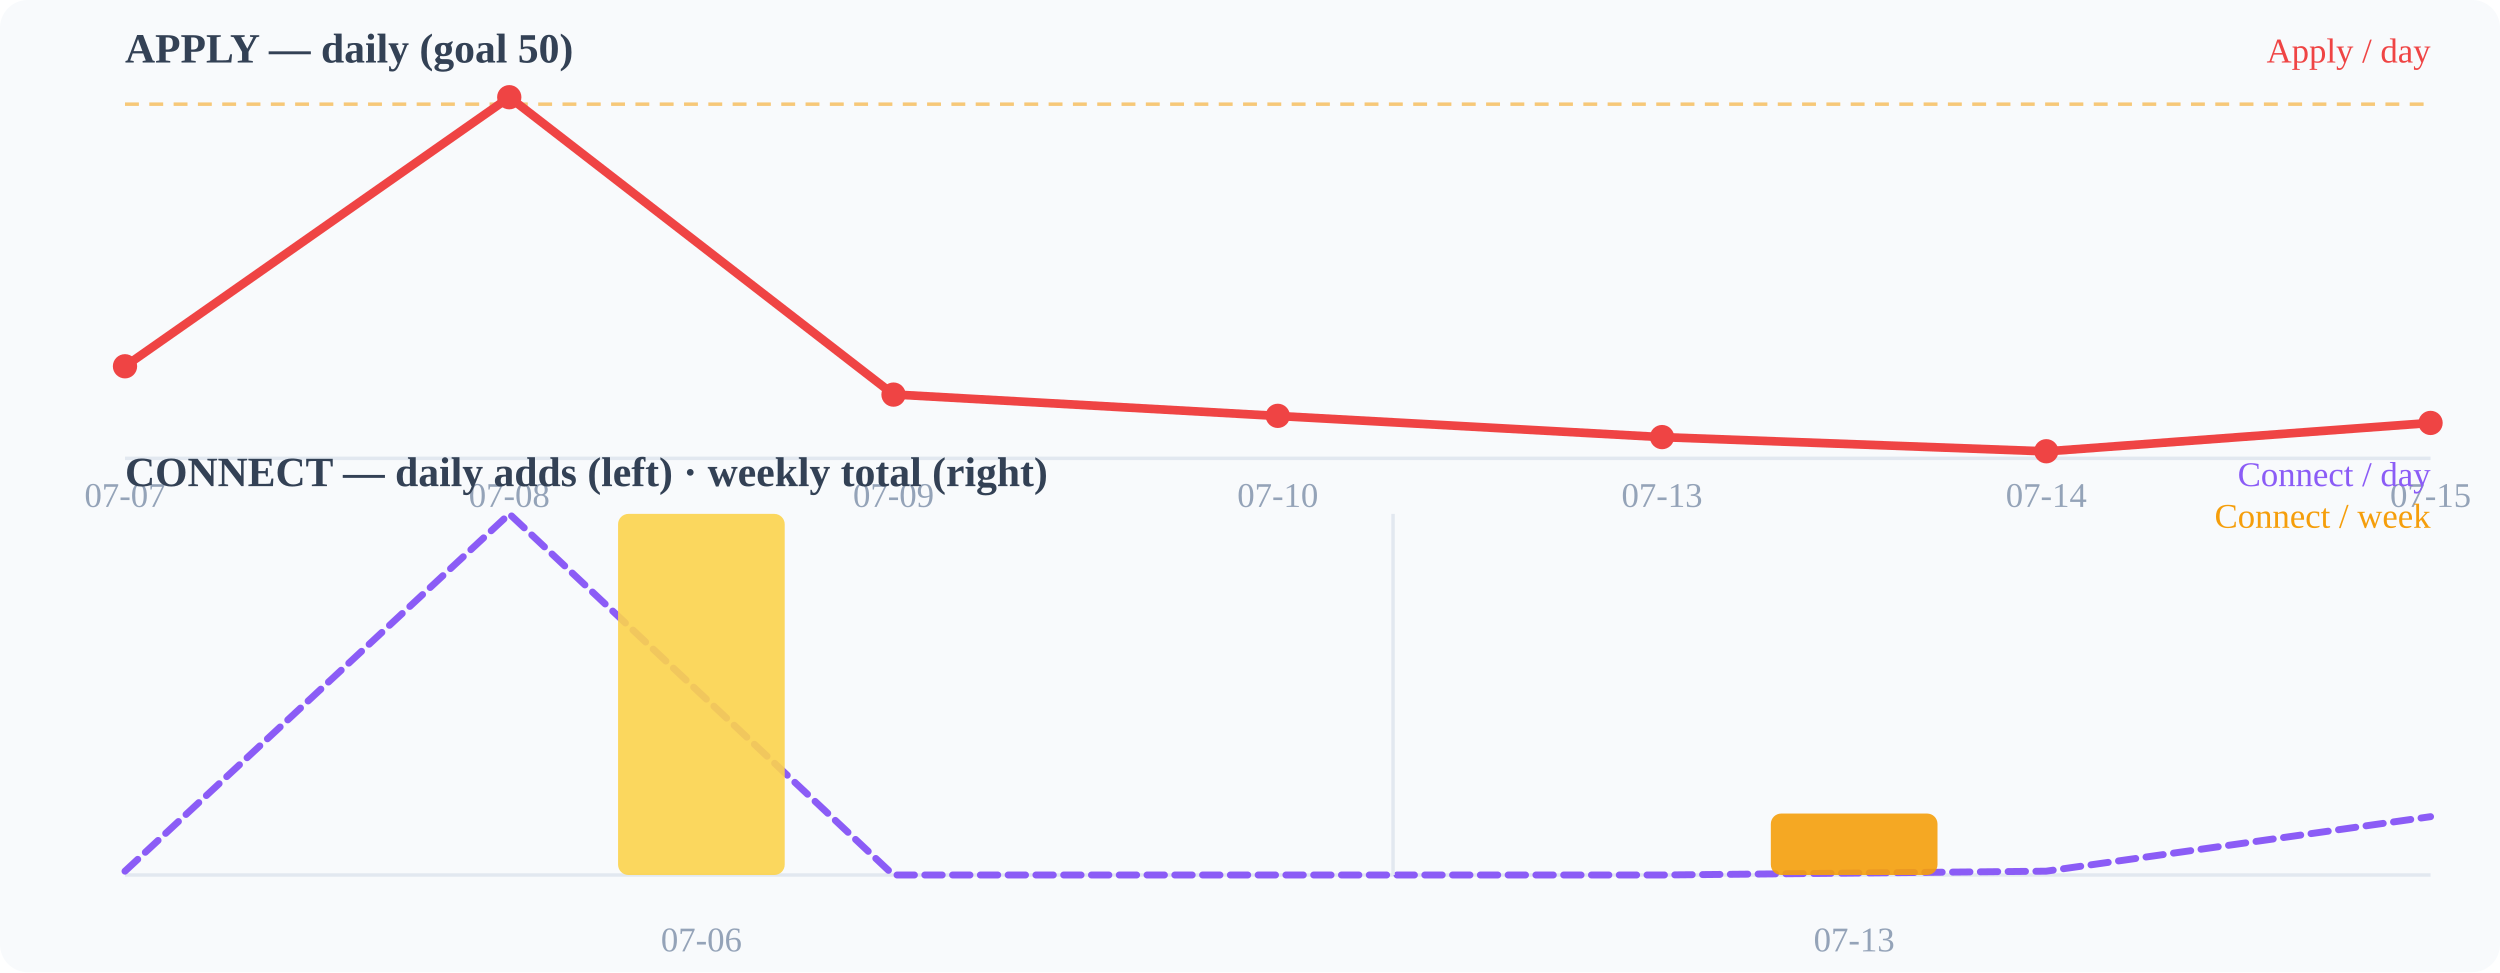
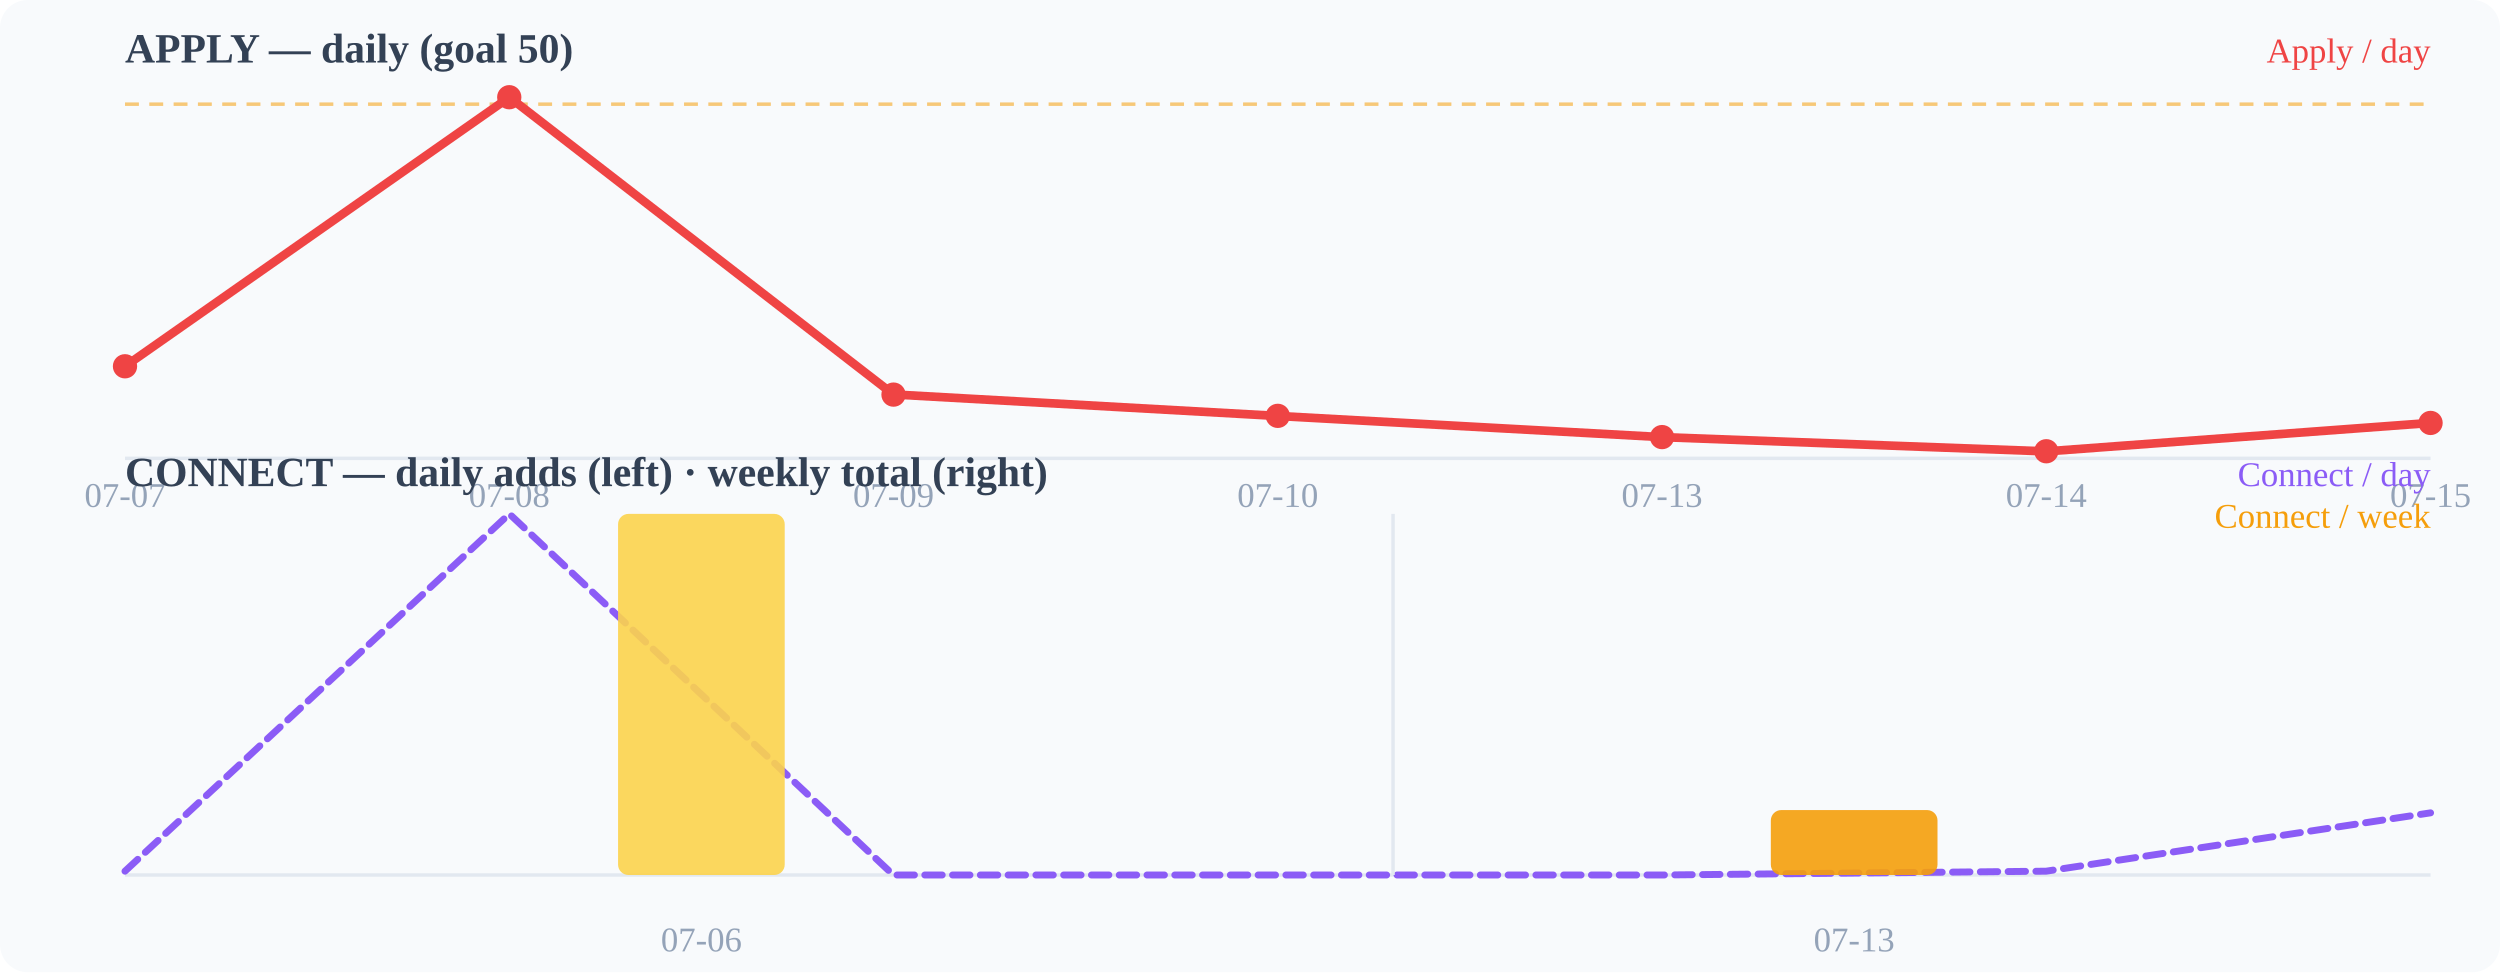
<svg xmlns="http://www.w3.org/2000/svg" width="720" height="280" viewBox="0 0 720 280">
  <rect width="720" height="280" fill="#f8fafc" rx="8" />
  <text x="36" y="18" font-size="12" font-weight="600" fill="#334155">APPLY — daily (goal 50)</text>
  <line x1="36" y1="132" x2="700" y2="132" stroke="#e2e8f0" stroke-width="1" />
  <line x1="36" y1="30.0" x2="700" y2="30.0" stroke="#f59e0b" stroke-width="1" stroke-dasharray="4 3" opacity="0.55" />
  <polyline points="36.0,105.5 146.7,28.0 257.3,113.6 368.0,119.8 478.7,125.9 589.3,130.0 700.0,121.8" fill="none" stroke="#ef4444" stroke-width="2.5" stroke-linecap="round" stroke-linejoin="round" />
  <circle cx="36" cy="105.49" r="3.5" fill="#ef4444" />
  <circle cx="146.667" cy="28" r="3.5" fill="#ef4444" />
  <circle cx="257.333" cy="113.647" r="3.5" fill="#ef4444" />
  <circle cx="368" cy="119.765" r="3.5" fill="#ef4444" />
  <circle cx="478.667" cy="125.882" r="3.5" fill="#ef4444" />
  <circle cx="589.333" cy="129.961" r="3.5" fill="#ef4444" />
  <circle cx="700" cy="121.804" r="3.5" fill="#ef4444" />
  <text x="36" y="146" font-size="10" fill="#94a3b8" text-anchor="middle">07-07</text>
  <text x="146.667" y="146" font-size="10" fill="#94a3b8" text-anchor="middle">07-08</text>
  <text x="257.333" y="146" font-size="10" fill="#94a3b8" text-anchor="middle">07-09</text>
  <text x="368" y="146" font-size="10" fill="#94a3b8" text-anchor="middle">07-10</text>
  <text x="478.667" y="146" font-size="10" fill="#94a3b8" text-anchor="middle">07-13</text>
  <text x="589.333" y="146" font-size="10" fill="#94a3b8" text-anchor="middle">07-14</text>
  <text x="700" y="146" font-size="10" fill="#94a3b8" text-anchor="middle">07-15</text>
  <text x="36" y="140" font-size="12" font-weight="600" fill="#334155">CONNECT — daily adds (left) · weekly total (right)</text>
  <line x1="36" y1="252" x2="700" y2="252" stroke="#e2e8f0" stroke-width="1" />
-   <polyline points="36.0,250.9 146.7,148.0 257.3,252.0 368.0,252.0 478.7,252.0 589.3,250.9 700.0,235.2" fill="none" stroke="#8b5cf6" stroke-width="2" stroke-linecap="round" stroke-linejoin="round" stroke-dasharray="5 3" />
+   <polyline points="36.0,250.9 146.7,148.0 257.3,252.0 368.0,252.0 478.7,252.0 589.3,250.9 700.0,234.1" fill="none" stroke="#8b5cf6" stroke-width="2" stroke-linecap="round" stroke-linejoin="round" stroke-dasharray="5 3" />
  <rect x="178.0" y="148.0" width="48" height="104.0" rx="3" fill="#fcd34d" opacity="0.9" />
-   <rect x="510.0" y="234.3" width="48" height="17.7" rx="3" fill="#f59e0b" opacity="0.9" />
+   <rect x="510.0" y="233.3" width="48" height="18.7" rx="3" fill="#f59e0b" opacity="0.9" />
  <line x1="401.2" y1="148" x2="401.2" y2="252" stroke="#e2e8f0" stroke-width="1" />
  <text x="202" y="274" font-size="10" fill="#94a3b8" text-anchor="middle">07-06</text>
  <text x="534" y="274" font-size="10" fill="#94a3b8" text-anchor="middle">07-13</text>
  <text x="700" y="18" font-size="10" fill="#ef4444" text-anchor="end">Apply / day</text>
  <text x="700" y="140" font-size="10" fill="#8b5cf6" text-anchor="end">Connect / day</text>
  <text x="700" y="152" font-size="10" fill="#f59e0b" text-anchor="end">Connect / week</text>
</svg>
